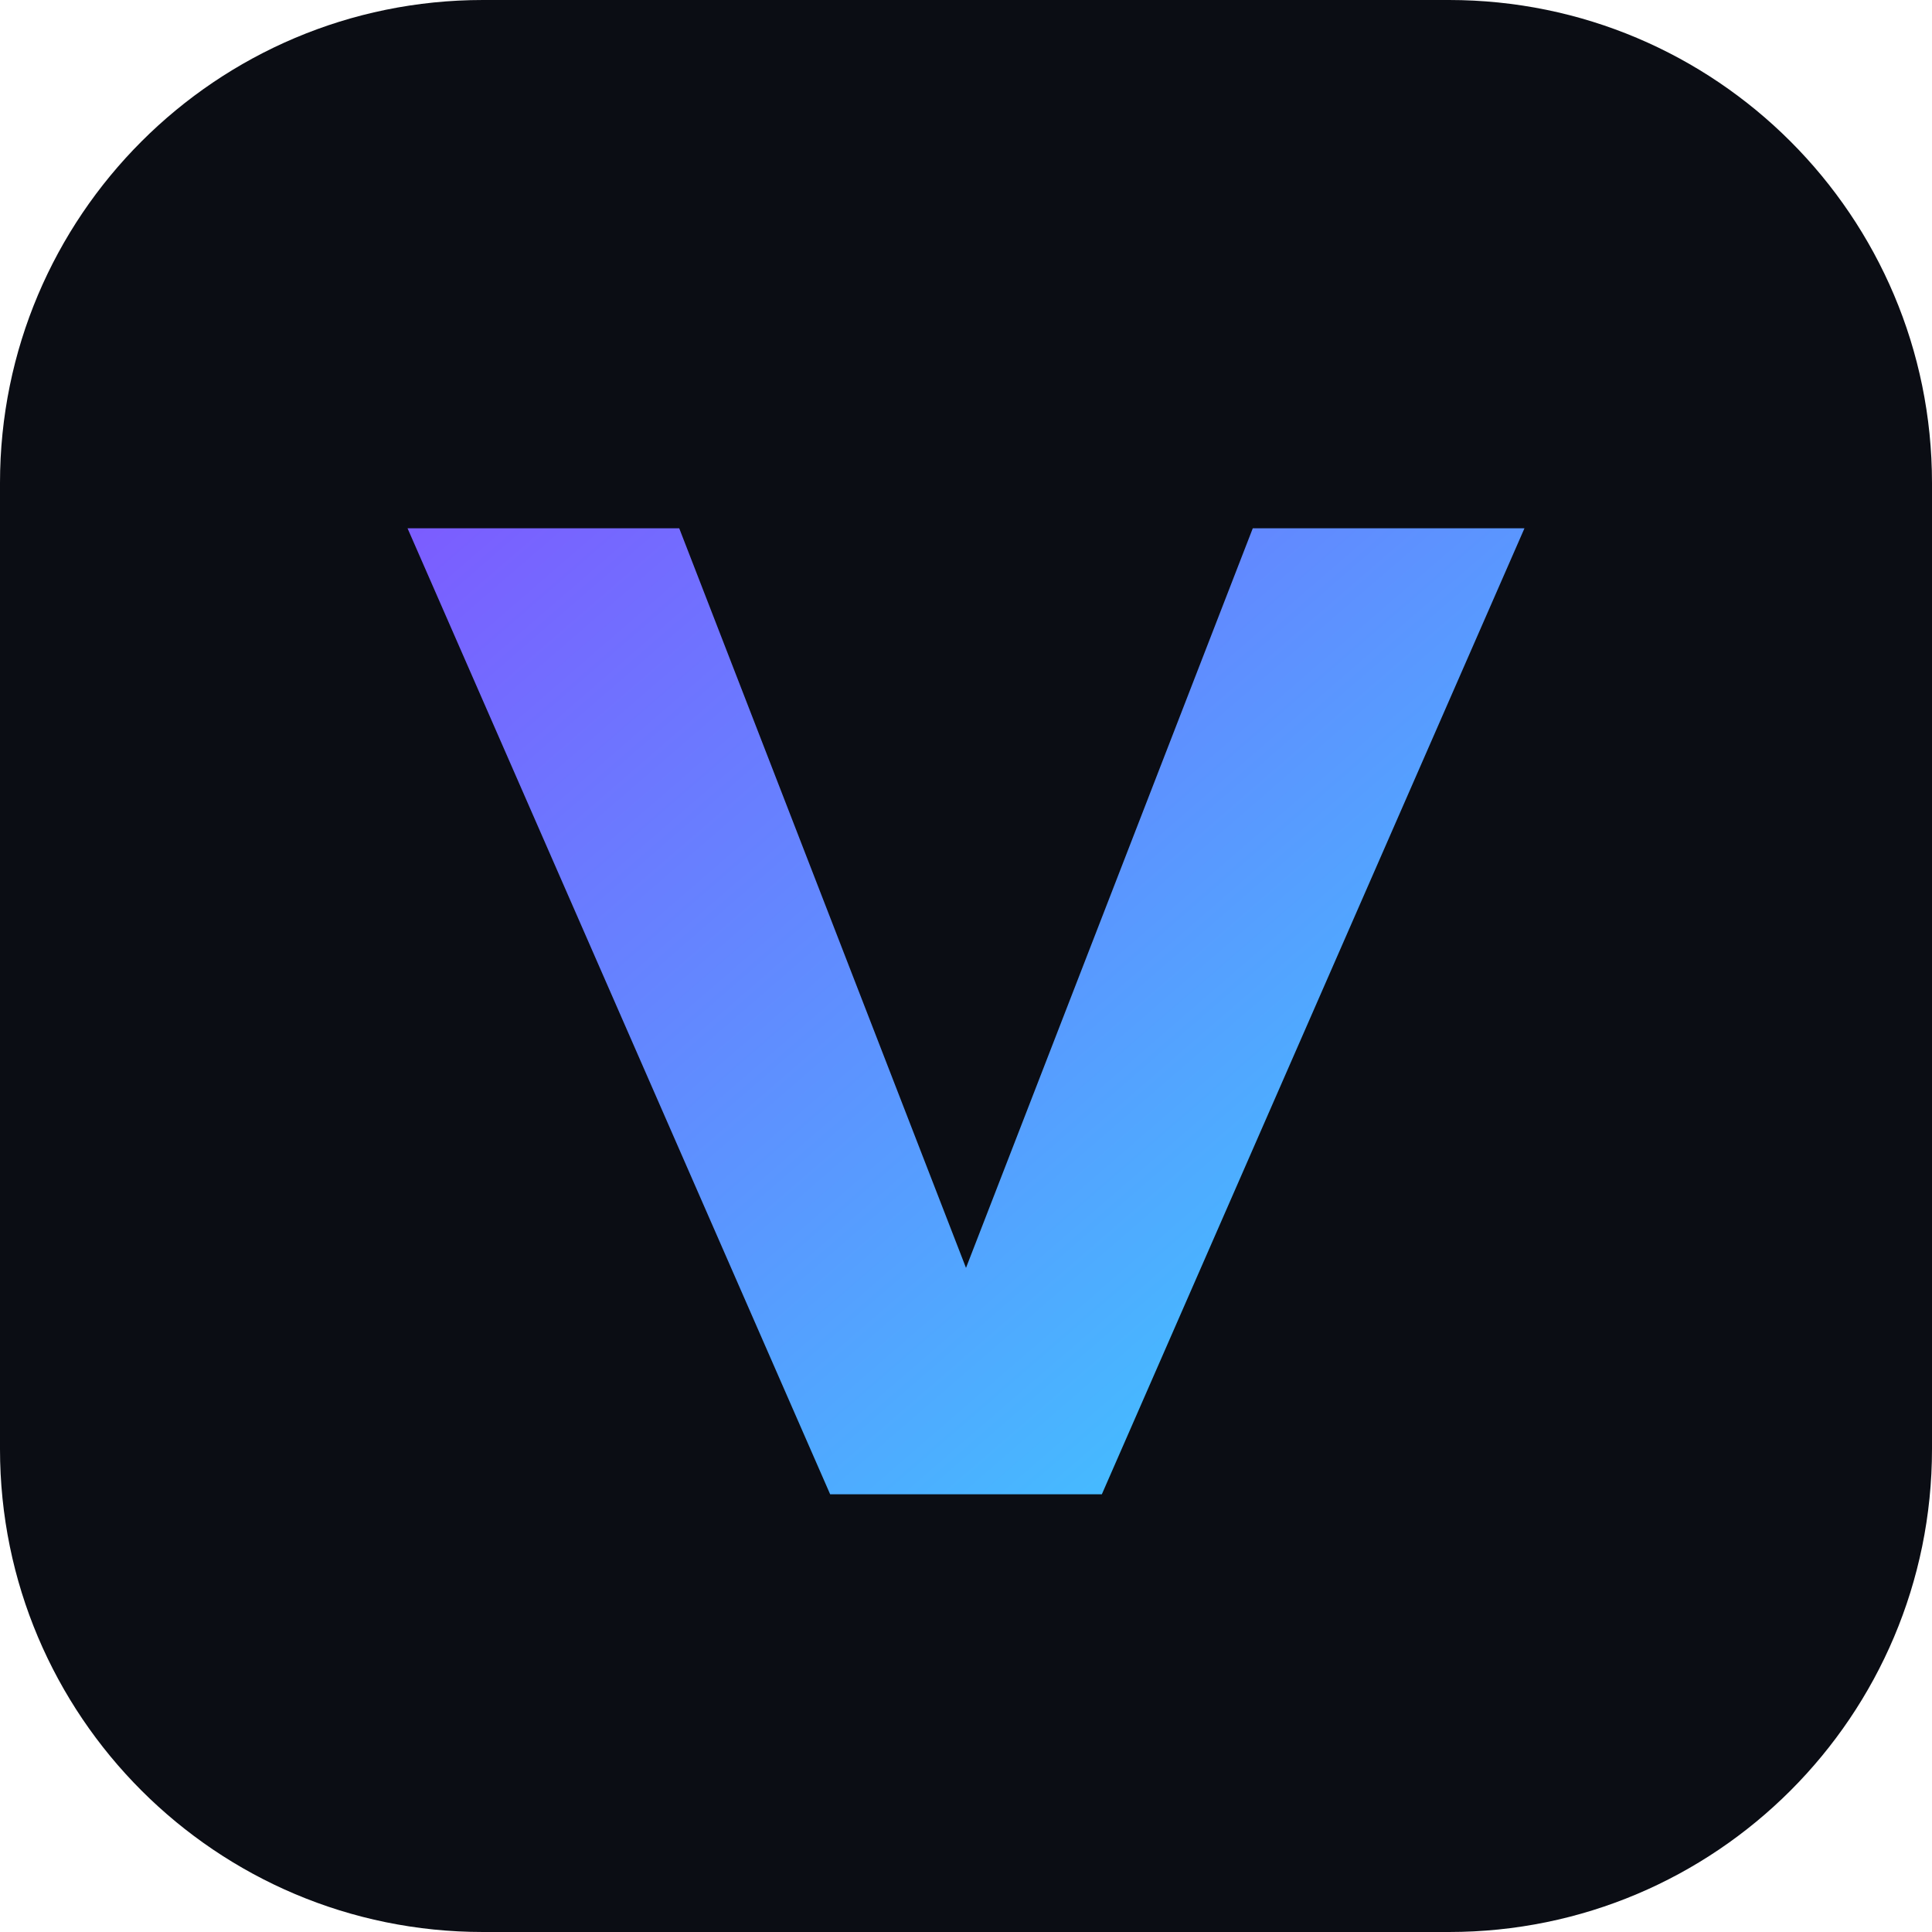
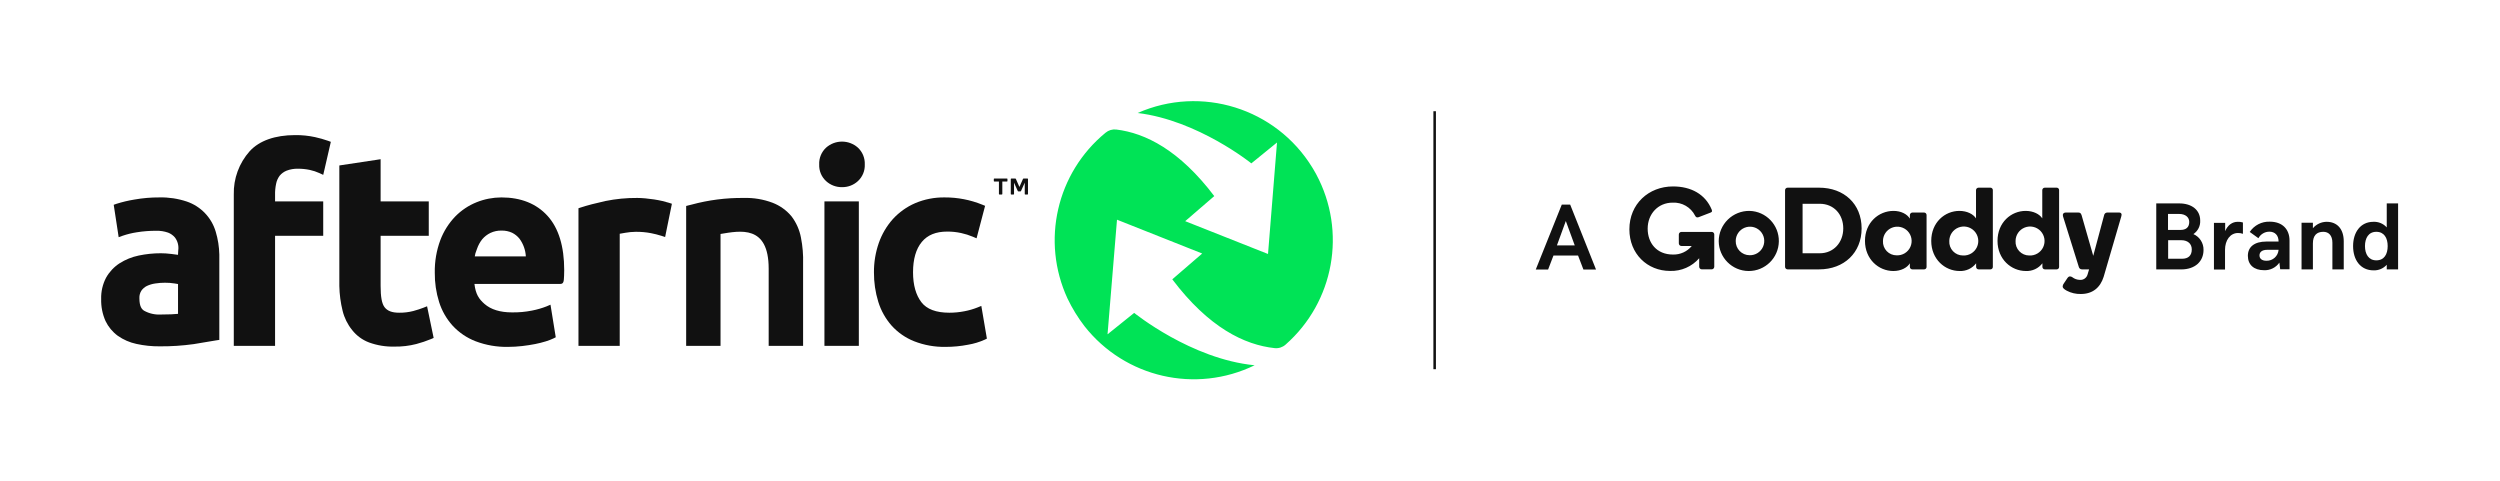
- <svg xmlns="http://www.w3.org/2000/svg" viewBox="0 0 128 128">
+ <svg xmlns="http://www.w3.org/2000/svg" id="Layer_1" data-name="Layer 1" viewBox="0 0 988.46 190.02">
  <defs>
-     <linearGradient id="g" x1="0" x2="1" y1="0" y2="1">
-       <stop stop-color="#7C5CFF" />
-       <stop offset="1" stop-color="#39D0FF" />
-     </linearGradient>
+     <style>.cls-1{fill:#111;}.cls-2{fill:none;stroke:#111;stroke-miterlimit:10;}.cls-3{fill:#00e356;}</style>
  </defs>
-   <rect width="128" height="128" rx="32" fill="#0B0D14" />
-   <path d="M27 35h18l19 49 19-49h18L73 99H55L27 35Z" fill="url(#g)" />
+   <path class="cls-1" d="M631.04,106.568h-4.982l-2.125-5.546H614.22l-2.125,5.546h-4.879L617.5,80.904h3.325Zm-15.46-9.54h7.05l-3.531-9.643Z" />
+   <path class="cls-1" d="M691.754,83.386a11.887,11.887,0,1,1-12.2,11.952,12.025,12.025,0,0,1,12.2-11.952m0,17.524a5.643,5.643,0,1,0-5.477-5.618,5.503,5.503,0,0,0,5.477,5.618m44.298-10.602c0,9.599-6.903,16.198-16.839,16.198H706.799a1.008,1.008,0,0,1-1.016-1.062V75.218a.996.996,0,0,1,1.016-1.016h12.413c9.935,0,16.839,6.461,16.839,16.106m-7.256,0c0-5.63-3.789-9.737-9.288-9.737h-6.793v19.567h6.793c5.499,0,9.288-4.292,9.288-9.83m19.863-6.922c3.004,0,5.407,1.292,6.469,3.046V85.048a1.051,1.051,0,0,1,.971-1.016h4.667a.986.986,0,0,1,.97,1.016v20.49a.947.947,0,0,1-.97.969h-4.667a.976.976,0,0,1-.971-.969v-1.431c-1.063,1.754-3.512,3.046-6.516,3.046-5.822,0-11.229-4.661-11.229-11.906,0-7.292,5.453-11.86,11.275-11.86m1.249,17.569a5.669,5.669,0,1,0-5.412-5.663,5.379,5.379,0,0,0,5.412,5.663M774.72,83.386c3.05,0,5.499,1.292,6.562,2.954V75.172a.986.986,0,0,1,1.016-.969h4.668a.947.947,0,0,1,.97.969v30.366a.947.947,0,0,1-.97.969h-4.668a.975.975,0,0,1-.97-.969v-1.431a7.78,7.78,0,0,1-6.516,3.046c-5.823,0-11.229-4.661-11.229-11.906,0-7.292,5.36-11.86,11.137-11.86m1.388,17.629a5.733,5.733,0,1,0-5.389-5.722,5.399,5.399,0,0,0,5.389,5.722m24.813-17.629c3.05,0,5.499,1.292,6.562,2.954V75.172a.986.986,0,0,1,1.016-.969h4.668a.947.947,0,0,1,.97.969v30.366a.947.947,0,0,1-.97.969H808.5a.975.975,0,0,1-.97-.969v-1.431a7.779,7.779,0,0,1-6.516,3.046c-5.823,0-11.229-4.661-11.229-11.906,0-7.292,5.36-11.86,11.137-11.86m1.388,17.629a5.733,5.733,0,1,0-5.389-5.722,5.399,5.399,0,0,0,5.389,5.722m35.527-16.983H833.18a1.252,1.252,0,0,0-1.247,1.062l-4.299,16.052-4.603-16.052c-.265-.855-.684-1.062-1.284-1.062h-4.909c-1.155,0-1.368.785-1.137,1.569l6.229,19.936a1.25,1.25,0,0,0,1.248.969h2.82l-.599,1.979a2.904,2.904,0,0,1-3.124,2.17,5.006,5.006,0,0,1-2.907-1.047,1.6,1.6,0,0,0-.919-.318c-.418,0-.707.188-1.098.764l-1.383,2.069a1.859,1.859,0,0,0-.416,1.122c0,.734.734,1.194,1.615,1.697a11.279,11.279,0,0,0,5.569,1.297c4.667,0,7.671-2.538,9.011-6.783l6.966-23.855C839.038,84.679,838.761,84.032,837.836,84.032ZM671.833,102.097a14.6,14.6,0,0,1-11.509,5.027c-9.033,0-16.094-6.785-16.094-16.447,0-10.041,7.621-16.962,17.25-16.962,7.107,0,12.791,3.053,15.313,9.192a1.393,1.393,0,0,1,.117.512c0,.292-.192.511-.805.724l-4.5,1.731a1.167,1.167,0,0,1-.852.013,1.299,1.299,0,0,1-.537-.615,9.412,9.412,0,0,0-8.909-5.149c-5.737,0-9.845,4.476-9.845,10.275,0,5.622,3.502,10.245,10.007,10.245a9.26,9.26,0,0,0,7.429-3.382h-4.063a1.037,1.037,0,0,1-1.055-1.053v-3.462a1.037,1.037,0,0,1,1.055-1.053h11.903A1,1,0,0,1,677.794,92.7v12.743a1.037,1.037,0,0,1-1.055,1.053h-3.852a1.037,1.037,0,0,1-1.055-1.053Z" />
+   <path class="cls-1" d="M861.631,80.423c5.069,0,8.289,2.689,8.289,6.749a6.014,6.014,0,0,1-2.693,5.378,6.697,6.697,0,0,1,4.013,6.275c0,4.535-3.326,7.698-8.87,7.698H852.55v-26.1Zm3.96,7.329c0-1.793-1.426-3.164-4.013-3.164h-4.382v6.327h4.752C864.271,90.968,865.591,89.914,865.591,87.752Zm1.003,10.862c0-2.215-1.584-3.638-4.118-3.638h-5.227v7.329h5.491C865.169,102.305,866.595,101.092,866.595,98.614Z" />
+   <path class="cls-1" d="M879.794,88.068V91.39c1.003-2.373,2.798-3.691,4.963-3.691a6.023,6.023,0,0,1,2.059.264v4.482a5.283,5.283,0,0,0-1.954-.316c-3.062,0-5.122,2.847-5.122,6.644v7.804h-4.382V88.121h4.435Z" />
+   <path class="cls-1" d="M896.109,95.503h4.805c0-2.531-1.478-3.902-3.643-3.902a4.896,4.896,0,0,0-4.33,2.584l-3.432-2.478a9.126,9.126,0,0,1,7.92-4.06c4.963,0,7.814,2.953,7.814,7.487V106.47h-3.696l-.317-2.636a7.02,7.02,0,0,1-6.019,3.006c-4.066,0-6.441-2.162-6.441-5.695S891.357,95.503,896.109,95.503Zm4.805,3.269h-4.488c-2.059,0-3.062.896-3.062,2.215,0,1.266.95,2.109,2.746,2.109A4.674,4.674,0,0,0,900.914,98.772Z" />
+   <path class="cls-1" d="M914.483,88.068V90.23a7.196,7.196,0,0,1,5.438-2.531c4.066,0,6.758,2.742,6.758,7.751v11.073h-4.488V95.978c0-2.9-1.478-4.324-3.59-4.324-2.587,0-4.118,1.424-4.118,4.587v10.282h-4.488V88.068Z" />
+   <path class="cls-1" d="M948.169,106.523h-4.488v-1.845a6.65,6.65,0,0,1-5.227,2.215c-5.122,0-8.078-4.06-8.078-9.596,0-5.484,2.957-9.596,8.025-9.596a6.661,6.661,0,0,1,5.28,2.215v-9.491h4.488ZM944.05,97.296c0-3.164-1.373-5.642-4.488-5.642s-4.488,2.531-4.488,5.642c0,3.164,1.426,5.642,4.488,5.642C942.678,102.938,944.05,100.512,944.05,97.296Z" />
+   <line class="cls-2" x1="567.242" y1="43.977" x2="567.242" y2="145.977" />
+   <path class="cls-1" d="M85.302,91.642A17.965,17.965,0,0,0,73.845,79.686a31.739,31.739,0,0,0-10.835-1.63,55.349,55.349,0,0,0-9.895.848,50.17,50.17,0,0,0-7.082,1.686l-1.073.38.172,1.117,1.537,10.054.247,1.647,1.558-.57a32.724,32.724,0,0,1,5.595-1.373,46.257,46.257,0,0,1,7.643-.596,13.193,13.193,0,0,1,4.742.724,6.66,6.66,0,0,1,2.716,1.929A6.891,6.891,0,0,1,70.476,99.03c-.04.512-.088,1.016-.088,1.537v.19c-.671-.12-1.48-.203-2.411-.318l-.384-.044a31.71,31.71,0,0,0-3.961-.261,42.433,42.433,0,0,0-8.76.896,22.74,22.74,0,0,0-7.586,3.069,16.22,16.22,0,0,0-5.325,5.66A17.1,17.1,0,0,0,40,118.224a20.139,20.139,0,0,0,1.726,8.712,15.597,15.597,0,0,0,4.862,5.842,20.127,20.127,0,0,0,7.361,3.201,40.943,40.943,0,0,0,9.206.958,92.831,92.831,0,0,0,13.441-.879c2.128-.322,3.806-.623,5.343-.896,1.246-.216,2.406-.42,3.625-.6l1.153-.172V100.677A34.005,34.005,0,0,0,85.302,91.642ZM58.051,113.075a11.534,11.534,0,0,1,3.342-.994,24.668,24.668,0,0,1,3.833-.296,22.977,22.977,0,0,1,3.846.296c.256.036.848.128,1.316.221v11.79c-1.223.146-3.767.265-6.853.265A12.117,12.117,0,0,1,57,122.864c-.879-.534-1.885-1.581-1.885-4.941a5.109,5.109,0,0,1,.768-2.976A5.632,5.632,0,0,1,58.051,113.075Z" />
+   <path class="cls-1" d="M129.691,55.665A45.533,45.533,0,0,0,124.6,54.221a35.053,35.053,0,0,0-7.913-.804c-7.917,0-14.12,2.19-17.936,6.336a24.834,24.834,0,0,0-6.314,17.203V136.742h16.32V93.223h19.039V79.628H108.758V77.156a19.292,19.292,0,0,1,.402-4.455,7.817,7.817,0,0,1,1.405-3.215,6.911,6.911,0,0,1,2.759-2.013,11.734,11.734,0,0,1,4.5-.764,22.186,22.186,0,0,1,4.689.481,18.705,18.705,0,0,1,3.762,1.241l1.523.711.384-1.638L130.539,57.246l.27-1.165Z" />
+   <path class="cls-1" d="M171.232,132.525l-2.045-9.846-.331-1.585-1.501.6c-1.051.411-2.384.844-3.978,1.285a21.317,21.317,0,0,1-5.59.662c-2.808,0-4.645-.711-5.767-2.221-1.055-1.43-1.532-4.027-1.532-8.429V93.223h19.039V79.628H150.488V62.947l-1.559.243-13.6,2.053-1.161.181v47.67a44.36,44.36,0,0,0,1.294,9.793,19.336,19.336,0,0,0,3.775,7.617,15.407,15.407,0,0,0,6.685,4.901,27.304,27.304,0,0,0,10.103,1.634,32.367,32.367,0,0,0,8.584-1.02,46.774,46.774,0,0,0,5.829-1.965l1.02-.437Z" />
+   <path class="cls-1" d="M216.517,85.386c-4.393-4.862-10.553-7.33-18.302-7.33A26.489,26.489,0,0,0,188.47,79.95a24.683,24.683,0,0,0-8.473,5.647,27.51,27.51,0,0,0-5.894,9.334,35.134,35.134,0,0,0-2.195,12.928,37.444,37.444,0,0,0,1.704,11.547,25.272,25.272,0,0,0,5.321,9.325,24.175,24.175,0,0,0,9.127,6.204,34.346,34.346,0,0,0,12.818,2.216,49.852,49.852,0,0,0,5.599-.331c1.81-.212,3.528-.477,5.091-.786a41.076,41.076,0,0,0,4.248-1.069,21.405,21.405,0,0,0,3.024-1.165l.896-.45-.159-.985L217.93,122.18l-.278-1.713-1.59.684a33.269,33.269,0,0,1-5.669,1.634,37.188,37.188,0,0,1-7.97.729c-4.663,0-8.319-1.127-10.862-3.352-2.168-1.899-3.502-3.81-3.974-7.899h33.928c1.369,0,1.417-1.055,1.506-3.144l.009-.189c.035-.888.048-1.387.048-2.102C223.078,97.418,220.875,90.208,216.517,85.386Zm-11.096,9.02a13.023,13.023,0,0,1,2.49,6.981H187.715a9.214,9.214,0,0,1,.662-2.38l.225-.619a12.488,12.488,0,0,1,2.075-3.806,9.926,9.926,0,0,1,3.215-2.482,9.789,9.789,0,0,1,4.424-.932,9.52,9.52,0,0,1,4.177.866A8.758,8.758,0,0,1,205.421,94.407Z" />
+   <path class="cls-1" d="M264.518,80.189c-.596-.203-1.369-.41-2.597-.706-.98-.23-2.097-.446-3.333-.636-1.002-.15-2.168-.3-3.449-.419-1.09-.102-2.239-.163-3.161-.163a60.864,60.864,0,0,0-12.566,1.205c-4.009.883-7.206,1.726-9.767,2.561l-.927.304V136.742h16.311V92.424c.362-.07.795-.137,1.148-.199l1.02-.181a24.66,24.66,0,0,1,4.177-.389,30.49,30.49,0,0,1,6.036.539,38.394,38.394,0,0,1,4.111,1.042l1.461.477.3-1.501,2.137-10.469.238-1.179Z" />
+   <path class="cls-1" d="M390.032,132.888l-1.748-10.266-.287-1.669-1.563.636a28.2,28.2,0,0,1-5.095,1.47,30.945,30.945,0,0,1-5.992.583c-5.219,0-8.924-1.395-11.03-4.137C362.117,116.647,361,112.66,361,107.657c0-5.192,1.166-9.237,3.48-12.018,2.283-2.742,5.559-4.076,10.04-4.076a25.057,25.057,0,0,1,5.507.578,26.403,26.403,0,0,1,4.636,1.466l1.457.618.397-1.528,2.672-10.165.305-1.152L388.39,80.93a39.025,39.025,0,0,0-14.898-2.874,28.847,28.847,0,0,0-11.634,2.265,25.857,25.857,0,0,0-8.831,6.292,28.067,28.067,0,0,0-5.559,9.441,34.548,34.548,0,0,0-1.921,11.603,38.703,38.703,0,0,0,1.704,11.648,25.655,25.655,0,0,0,5.263,9.422,23.846,23.846,0,0,0,8.915,6.2,32.459,32.459,0,0,0,12.474,2.225,46.003,46.003,0,0,0,8.845-.852,26.857,26.857,0,0,0,6.544-1.97l.909-.45Z" />
+   <polygon class="cls-1" points="327.333 79.628 325.968 79.628 325.968 80.988 325.968 135.378 325.968 136.742 327.333 136.742 338.217 136.742 339.568 136.742 339.568 135.378 339.568 80.988 339.568 79.628 338.217 79.628 327.333 79.628" />
+   <path class="cls-1" d="M332.966,73.999a9.038,9.038,0,0,0,6.248-2.402,8.487,8.487,0,0,0,2.707-6.557,8.618,8.618,0,0,0-2.703-6.65,9.47,9.47,0,0,0-12.606,0,8.564,8.564,0,0,0-2.716,6.65,8.46,8.46,0,0,0,2.716,6.557A9.118,9.118,0,0,0,332.966,73.999Z" />
+   <path class="cls-1" d="M316.683,93.939a19.995,19.995,0,0,0-3.687-8.35,18.212,18.212,0,0,0-7.533-5.422,29.766,29.766,0,0,0-11.388-1.903,75.838,75.838,0,0,0-20.651,2.64l-1.104.269-1.024.265V136.742h13.591V92.504c7.764-1.269,19.035-3.688,19.035,13.722V136.742H317.53v-32.48A45.864,45.864,0,0,0,316.683,93.939Z" />
+   <path class="cls-3" d="M504.016,137.65a5.582,5.582,0,0,0,4.266-1.382,54.978,54.978,0,0,0,12.145-67.319c-.071-.13-.142-.261-.213-.391-.303-.552-.62-1.096-.941-1.636-.14-.235-.279-.471-.422-.704a54.981,54.981,0,0,0-69.048-21.541c23.808,2.86,44.955,19.915,44.955,19.915L504.91,56.34l-3.556,44.083L468.603,87.444l11.5-9.91c-13.745-18.176-27.248-24.939-38.769-26.326a5.595,5.595,0,0,0-4.206,1.26,54.976,54.976,0,0,0-15.044,65.58A61.245,61.245,0,0,0,428.8,128.98a54.978,54.978,0,0,0,67.26,15.441c-25.077-2.437-47.622-20.707-47.622-20.707l-10.537,8.468,3.743-45.318,33.687,13.372-11.828,10.2C477.895,129.493,492.028,136.372,504.016,137.65Z" />
+   <path class="cls-1" d="M392.937,71.573v-.785a.206.206,0,0,1,.055-.147.186.186,0,0,1,.143-.059h4.997a.187.187,0,0,1,.143.059.209.209,0,0,1,.055.147v.785a.201.201,0,0,1-.055.145.19.19,0,0,1-.143.057h-1.827V76.7a.208.208,0,0,1-.206.206h-.941a.187.187,0,0,1-.139-.061.203.203,0,0,1-.059-.145V71.775h-1.826a.189.189,0,0,1-.143-.057A.199.199,0,0,1,392.937,71.573Zm8.734-.81,1.39,3.162,1.403-3.162a.276.276,0,0,1,.109-.137.343.343,0,0,1,.181-.044h1.499a.194.194,0,0,1,.141.057.192.192,0,0,1,.056.141v5.929a.198.198,0,0,1-.052.143.182.182,0,0,1-.137.055h-.894a.193.193,0,0,1-.143-.055.195.195,0,0,1-.055-.143V72.232l-1.465,3.254a.349.349,0,0,1-.109.154.331.331,0,0,1-.189.044h-.722a.312.312,0,0,1-.181-.044.344.344,0,0,1-.109-.154l-1.462-3.254v4.476a.191.191,0,0,1-.056.141.186.186,0,0,1-.137.056h-.903a.18.18,0,0,1-.136-.055.198.198,0,0,1-.053-.143V70.78a.194.194,0,0,1,.198-.198h1.537a.345.345,0,0,1,.181.044A.279.279,0,0,1,401.67,70.763Z" />
</svg>
